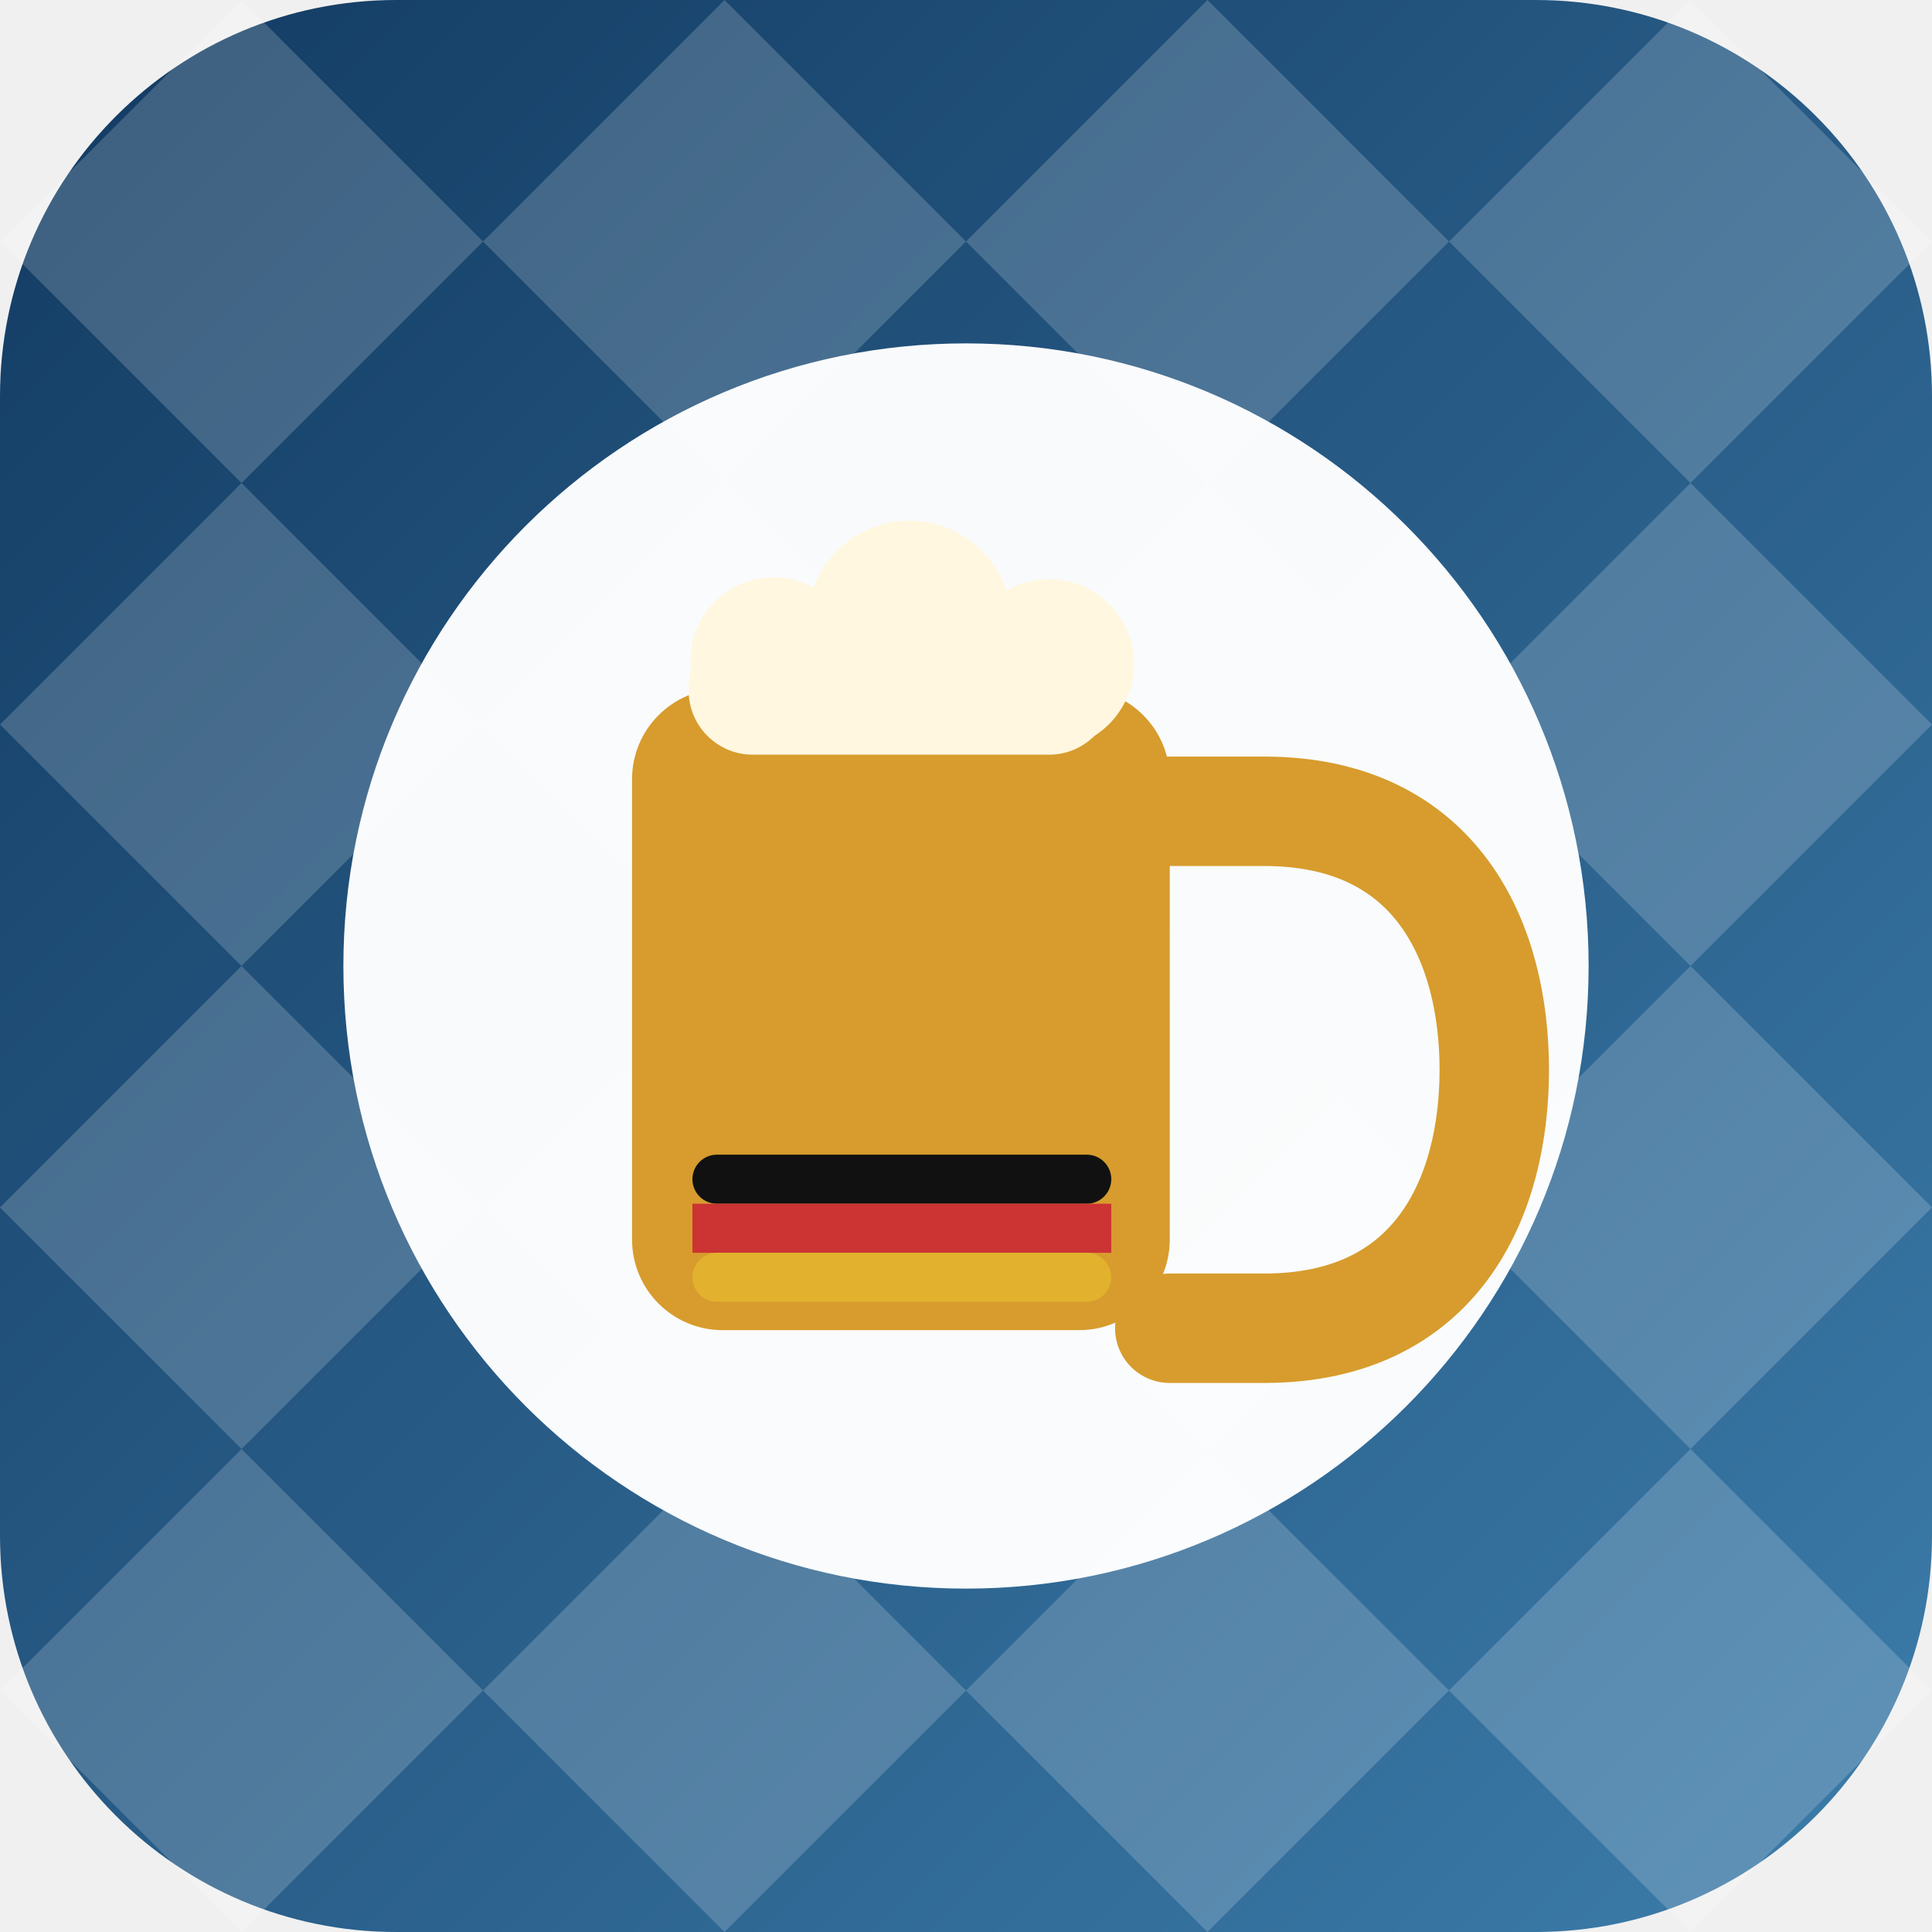
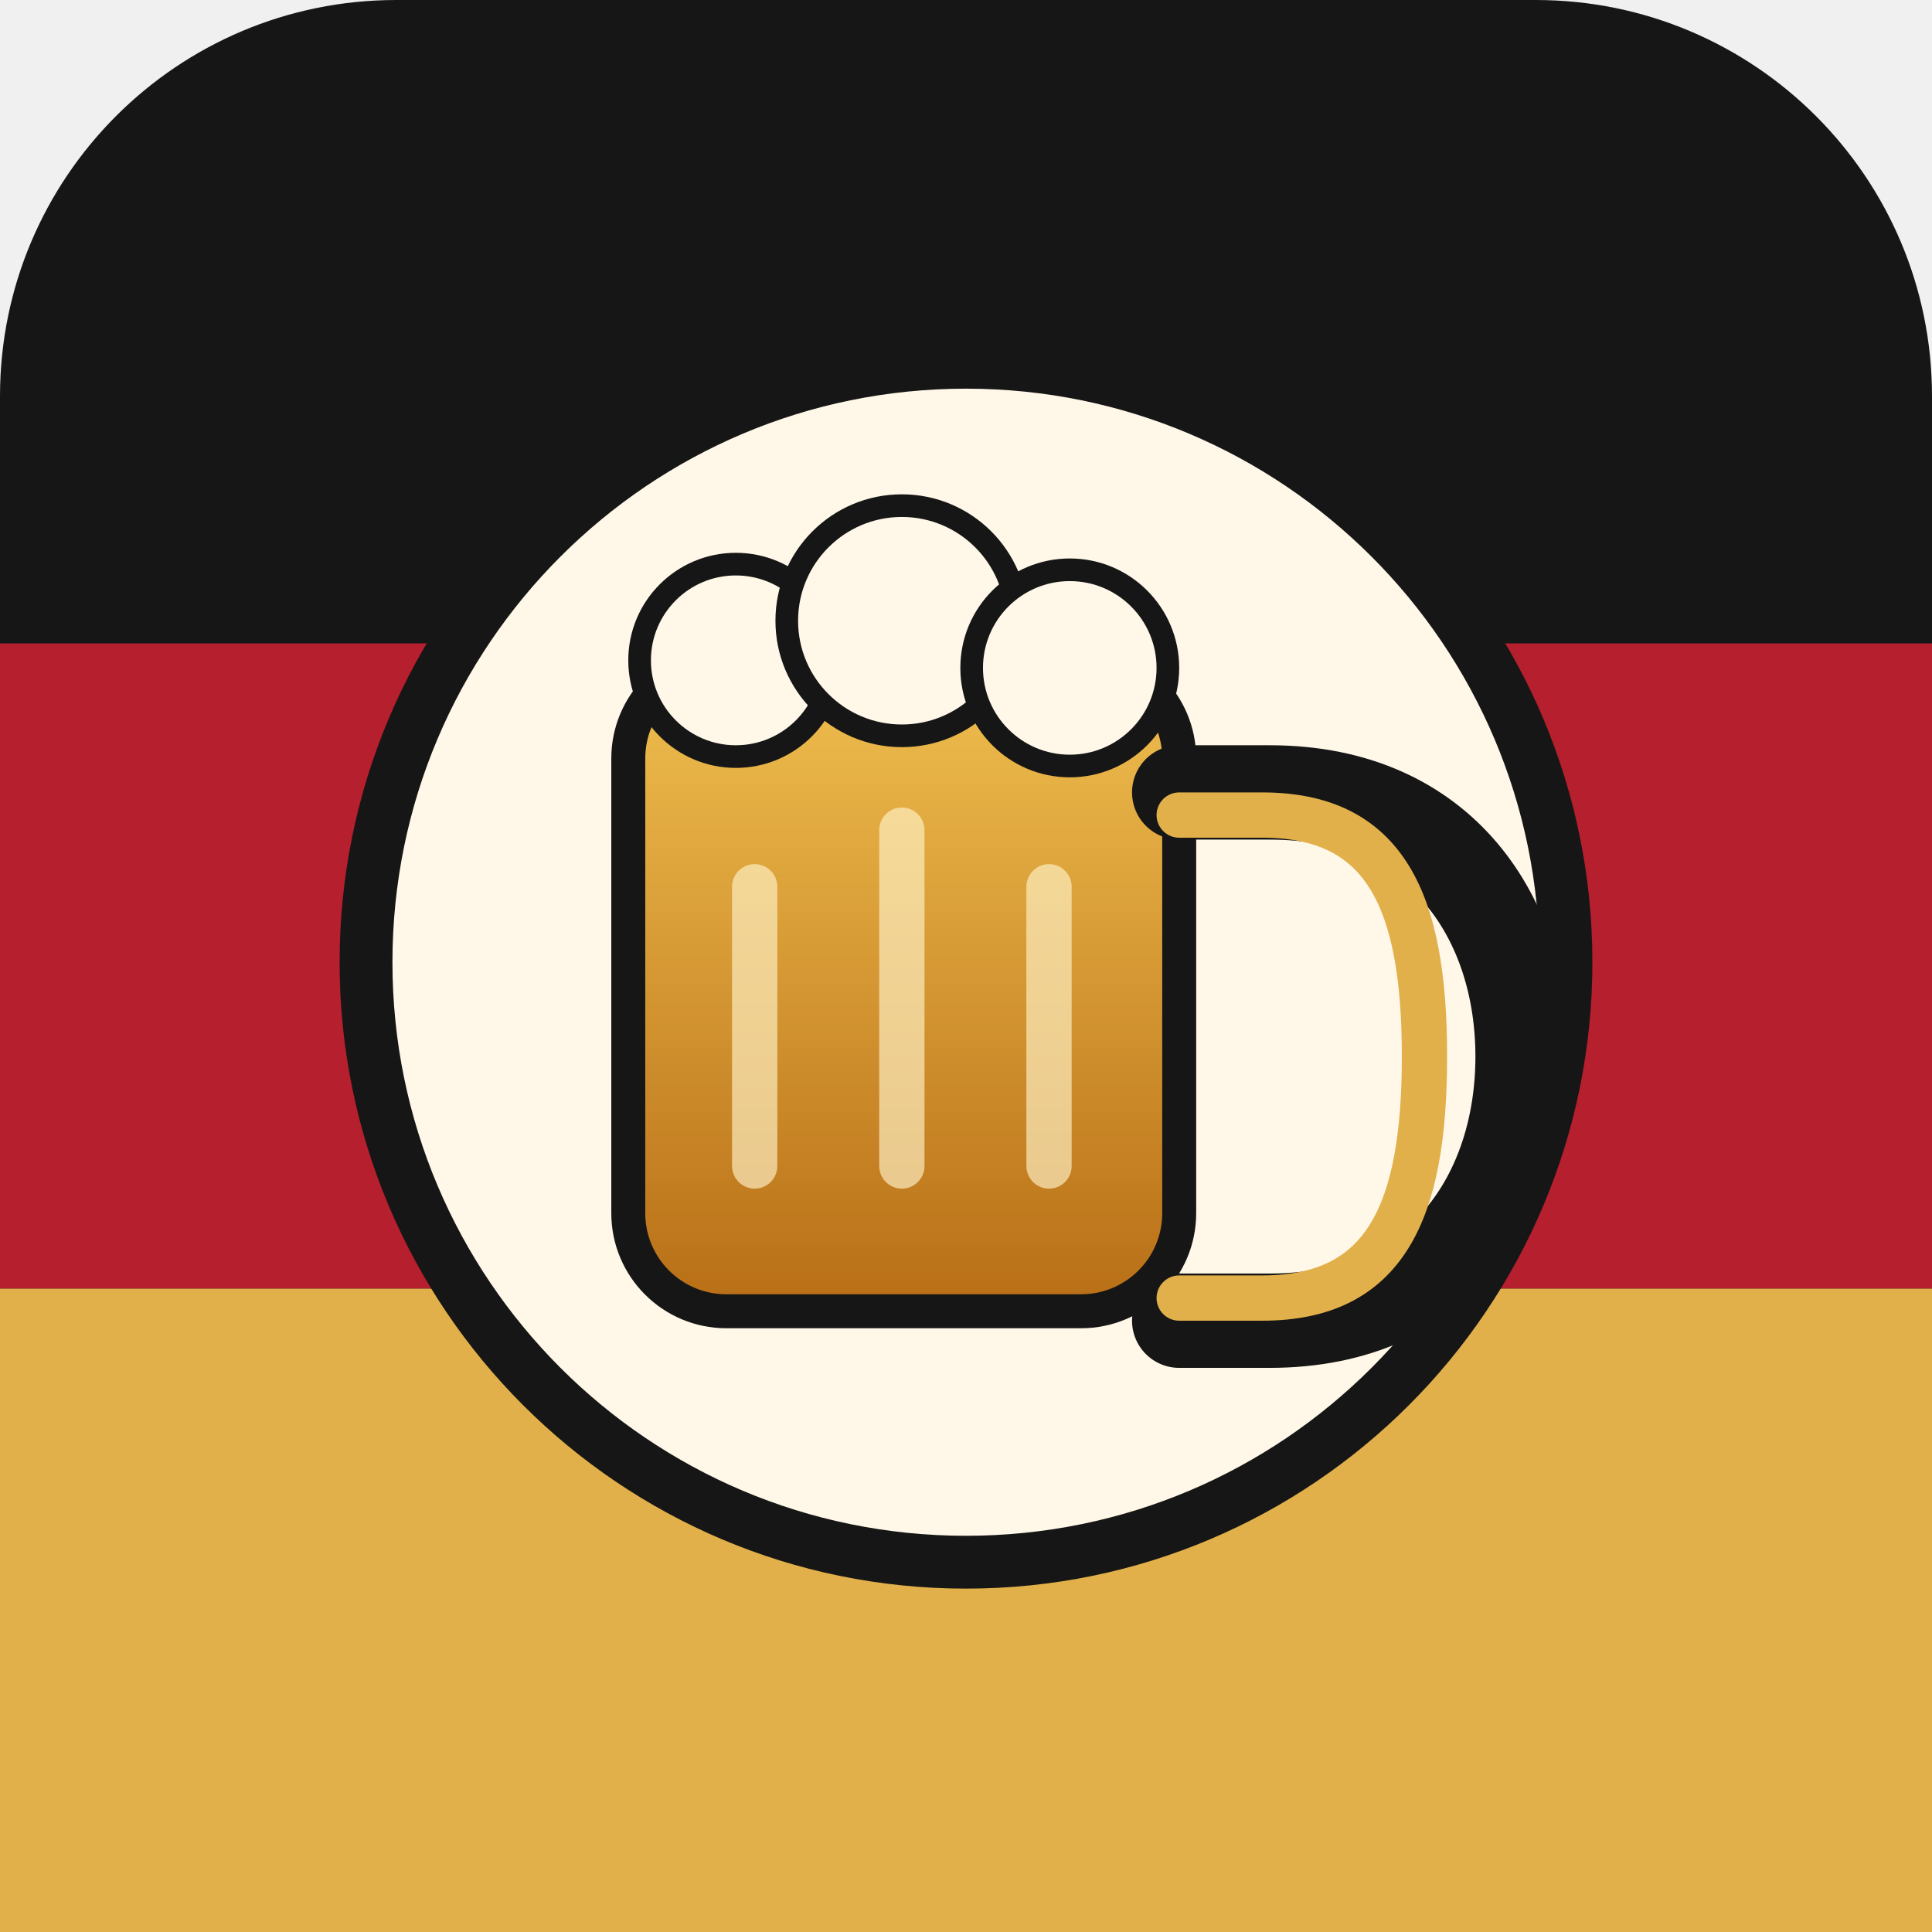
<svg xmlns="http://www.w3.org/2000/svg" viewBox="0 0 1024 1024">
  <defs>
-     <linearGradient id="g" x1="0" x2="1" y1="0" y2="1">
-       <stop stop-color="#123a61" />
-       <stop offset="1" stop-color="#3d7dab" />
+     <linearGradient id="beer" x1="0" x2="0" y1="0" y2="1">
+       <stop stop-color="#f0bf4f" />
+       <stop offset="1" stop-color="#b86e16" />
    </linearGradient>
  </defs>
-   <rect width="1024" height="1024" rx="210" fill="url(#g)" />
-   <g opacity=".18" fill="#fff">
-     <path d="M0 128L128 0l128 128-128 128zM256 128L384 0l128 128-128 128zM512 128L640 0l128 128-128 128zM768 128L896 0l128 128-128 128z" />
-     <path d="M0 384l128-128 128 128-128 128zM256 384l128-128 128 128-128 128zM512 384l128-128 128 128-128 128zM768 384l128-128 128 128-128 128z" />
-     <path d="M0 640l128-128 128 128-128 128zM256 640l128-128 128 128-128 128zM512 640l128-128 128 128-128 128zM768 640l128-128 128 128-128 128z" />
-     <path d="M0 896l128-128 128 128-128 128zM256 896l128-128 128 128-128 128zM512 896l128-128 128 128-128 128zM768 896l128-128 128 128-128 128z" />
+   <rect width="1024" height="1024" rx="210" fill="#161616" />
+   <rect y="341" width="1024" height="342" fill="#b51f2e" />
+   <rect y="683" width="1024" height="341" fill="#e1b04a" />
+   <circle cx="512" cy="510" r="318" fill="#fff8e8" stroke="#161616" stroke-width="28" />
+   <rect x="333" y="350" width="292" height="345" rx="52" fill="url(#beer)" stroke="#161616" stroke-width="18" />
+   <path d="M625 420h48c92 0 134 68 134 140s-42 140-134 140h-48" fill="none" stroke="#161616" stroke-width="50" stroke-linecap="round" />
+   <path d="M625 432h44c65 0 86 45 86 128s-21 128-86 128h-44" fill="none" stroke="#e1b04a" stroke-width="24" stroke-linecap="round" />
+   <g fill="#fff8e8" stroke="#161616" stroke-width="12">
+     <circle cx="390" cy="350" r="51" />
+     <circle cx="478" cy="329" r="61" />
+     <circle cx="567" cy="354" r="52" />
  </g>
-   <circle cx="512" cy="512" r="330" fill="#fff" opacity=".97" />
-   <rect x="335" y="365" width="285" height="340" rx="48" fill="#d79c2d" />
-   <rect x="365" y="330" width="225" height="70" rx="34" fill="#fff7df" />
-   <circle cx="410" cy="350" r="44" fill="#fff7df" />
-   <circle cx="482" cy="330" r="54" fill="#fff7df" />
-   <circle cx="556" cy="352" r="45" fill="#fff7df" />
-   <path d="M620 430h50c92 0 122 70 122 137s-30 137-122 137h-50" fill="none" stroke="#d79c2d" stroke-width="58" stroke-linecap="round" />
-   <rect x="367" y="612" width="222" height="26" rx="13" fill="#111" />
-   <rect x="367" y="638" width="222" height="26" fill="#c33" />
-   <rect x="367" y="664" width="222" height="26" rx="13" fill="#e2b12d" />
+   <path d="M400 470v148M478 440v178M556 470v148" stroke="#fff3c8" stroke-width="24" stroke-linecap="round" opacity=".65" />
</svg>
